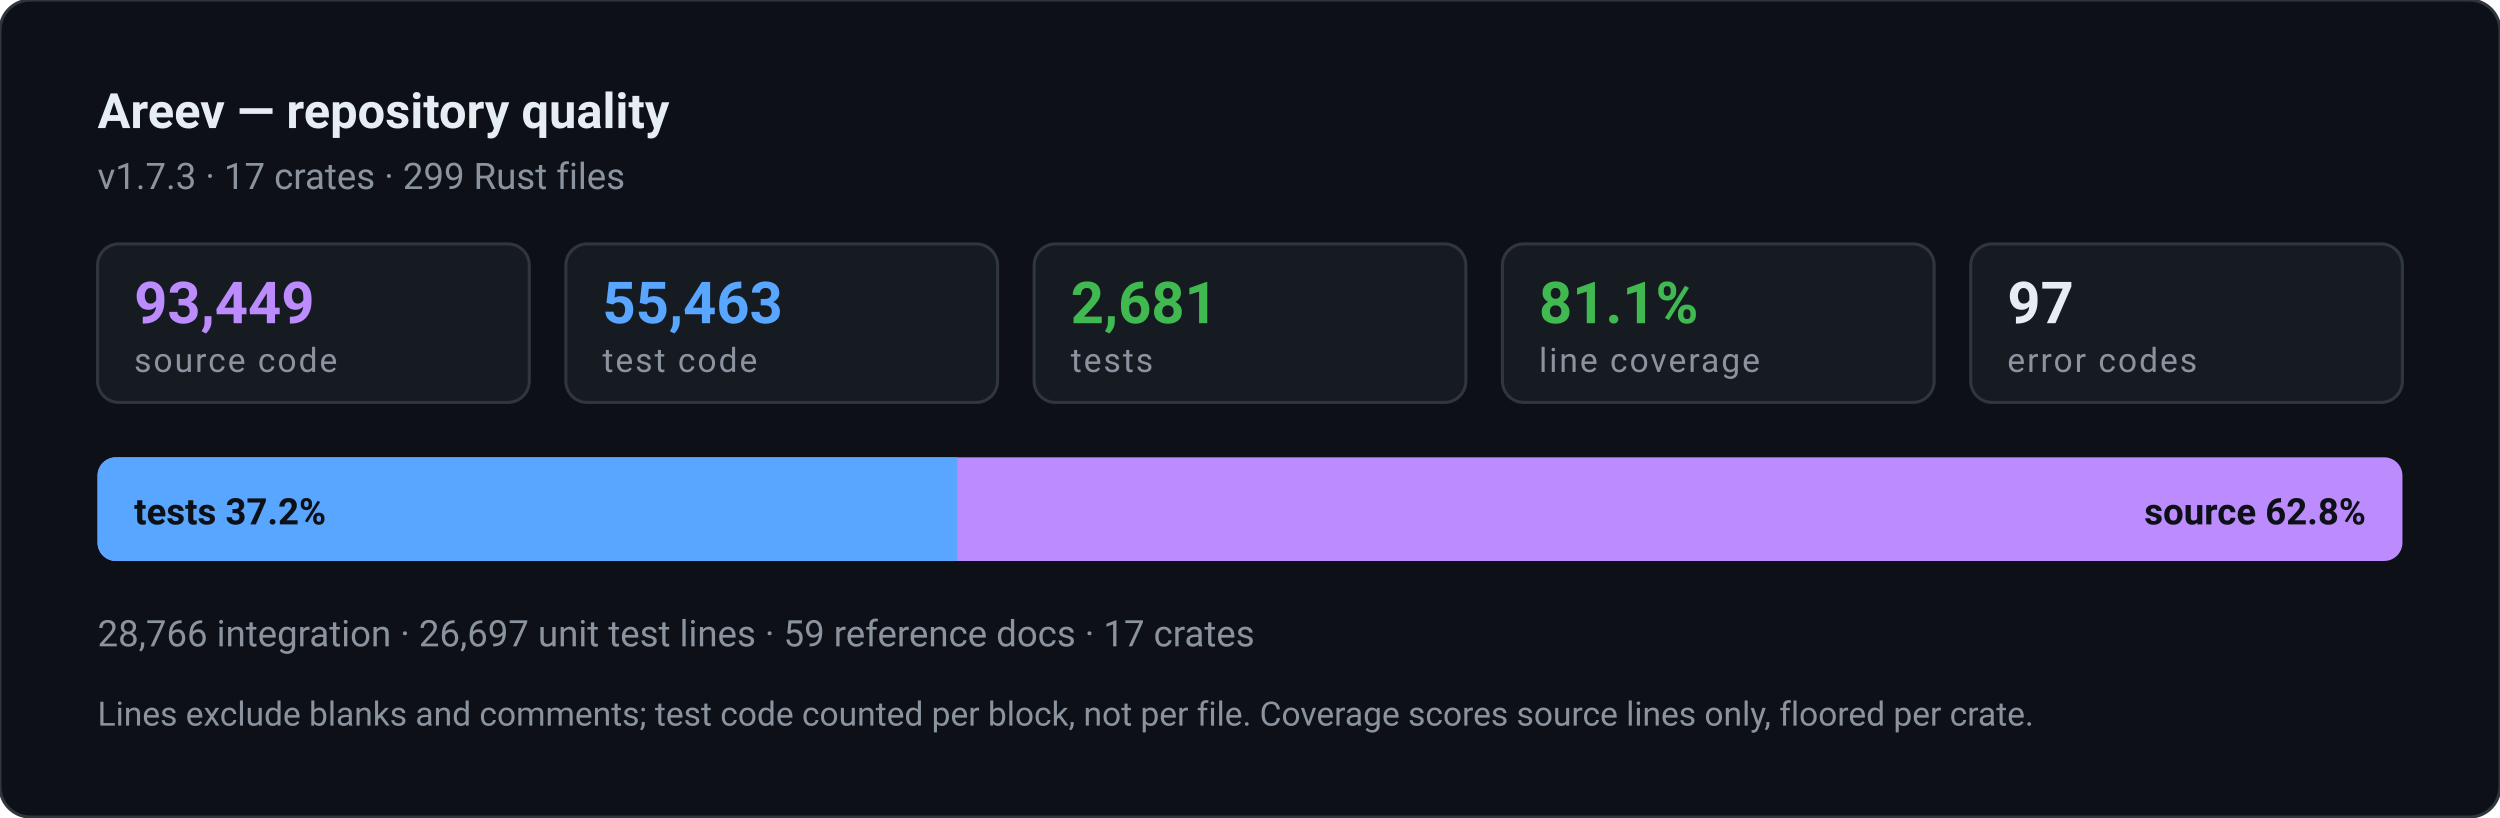
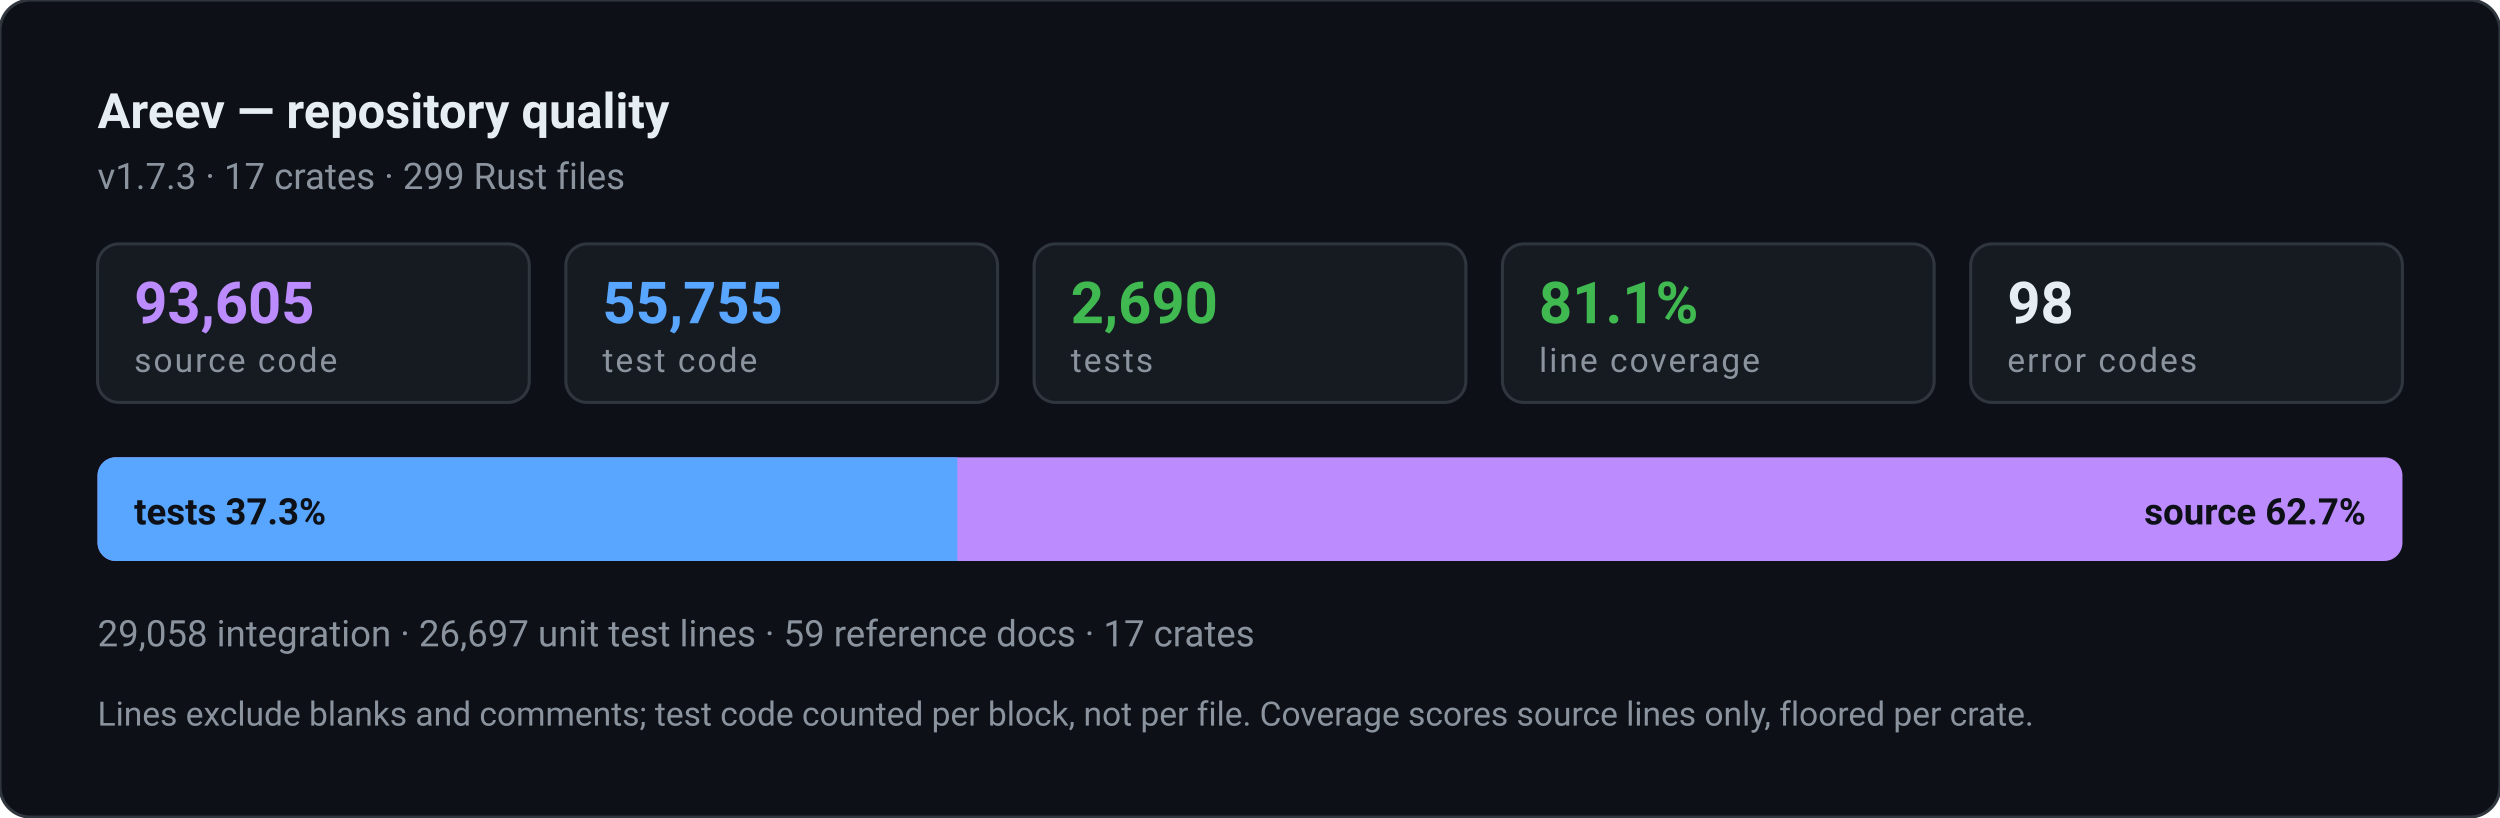
- <svg xmlns="http://www.w3.org/2000/svg" width="820" height="268" viewBox="0 0 820 268" role="img" aria-label="Areev repository quality: 55,463 lines of test code against 93,449 lines of source, 2,681 tests, 81.1% line coverage">
+ <svg xmlns="http://www.w3.org/2000/svg" width="820" height="268" viewBox="0 0 820 268" role="img" aria-label="Areev repository quality: 55,755 lines of test code against 93,605 lines of source, 2,690 tests, 81.1% line coverage">
  <style>text{font-family:ui-sans-serif,-apple-system,"Segoe UI",Roboto,Helvetica,Arial,sans-serif}.n{font-weight:700;font-variant-numeric:tabular-nums}.l{font-size:11px;letter-spacing:.06em;text-transform:uppercase}</style>
  <rect width="820" height="268" rx="10" fill="#0d1117" stroke="#30363d" />
  <text x="32" y="42" class="n" font-size="16" fill="#e6edf3">Areev — repository quality</text>
  <text x="32" y="62" font-size="12" fill="#8b949e">v1.7.3 · 17 crates · 299 Rust files</text>
  <rect x="32.0" y="80" width="141.6" height="52" rx="7" fill="#161b22" stroke="#30363d" />
-   <text x="44.0" y="106" class="n" font-size="19" fill="#bc8cff">93,449</text>
+   <text x="44.0" y="106" class="n" font-size="19" fill="#bc8cff">93,605</text>
  <text x="44.0" y="122" class="l" fill="#8b949e">source code</text>
  <rect x="185.6" y="80" width="141.6" height="52" rx="7" fill="#161b22" stroke="#30363d" />
-   <text x="197.6" y="106" class="n" font-size="19" fill="#58a6ff">55,463</text>
+   <text x="197.6" y="106" class="n" font-size="19" fill="#58a6ff">55,755</text>
  <text x="197.6" y="122" class="l" fill="#8b949e">test code</text>
  <rect x="339.2" y="80" width="141.6" height="52" rx="7" fill="#161b22" stroke="#30363d" />
-   <text x="351.2" y="106" class="n" font-size="19" fill="#3fb950">2,681</text>
+   <text x="351.2" y="106" class="n" font-size="19" fill="#3fb950">2,690</text>
  <text x="351.2" y="122" class="l" fill="#8b949e">tests</text>
  <rect x="492.8" y="80" width="141.6" height="52" rx="7" fill="#161b22" stroke="#30363d" />
  <text x="504.8" y="106" class="n" font-size="19" fill="#3fb950">81.1%</text>
  <text x="504.8" y="122" class="l" fill="#8b949e">line coverage</text>
  <rect x="646.4" y="80" width="141.6" height="52" rx="7" fill="#161b22" stroke="#30363d" />
-   <text x="658.4" y="106" class="n" font-size="19" fill="#e6edf3">97</text>
+   <text x="658.4" y="106" class="n" font-size="19" fill="#e6edf3">98</text>
  <text x="658.4" y="122" class="l" fill="#8b949e">error codes</text>
  <rect x="32" y="150" width="756" height="34" rx="6" fill="#bc8cff" />
  <path d="M32 156a6 6 0 0 1 6-6h276v34h-276a6 6 0 0 1-6-6z" fill="#58a6ff" />
-   <text x="44" y="172" class="n" font-size="12" fill="#0d1117">tests 37.2%</text>
-   <text x="776" y="172" class="n" font-size="12" fill="#0d1117" text-anchor="end">source 62.8%</text>
-   <text x="32" y="212" font-size="12" fill="#8b949e">28,766 integration · 26,697 unit test lines · 59 reference docs · 17 crates</text>
+   <text x="44" y="172" class="n" font-size="12" fill="#0d1117">tests 37.3%</text>
+   <text x="776" y="172" class="n" font-size="12" fill="#0d1117" text-anchor="end">source 62.7%</text>
+   <text x="32" y="212" font-size="12" fill="#8b949e">29,058 integration · 26,697 unit test lines · 59 reference docs · 17 crates</text>
  <text x="32" y="238" font-size="11" fill="#8b949e">Lines exclude blanks and comments; test code counted per block, not per file. Coverage scores source lines only, floored per crate.</text>
</svg>
